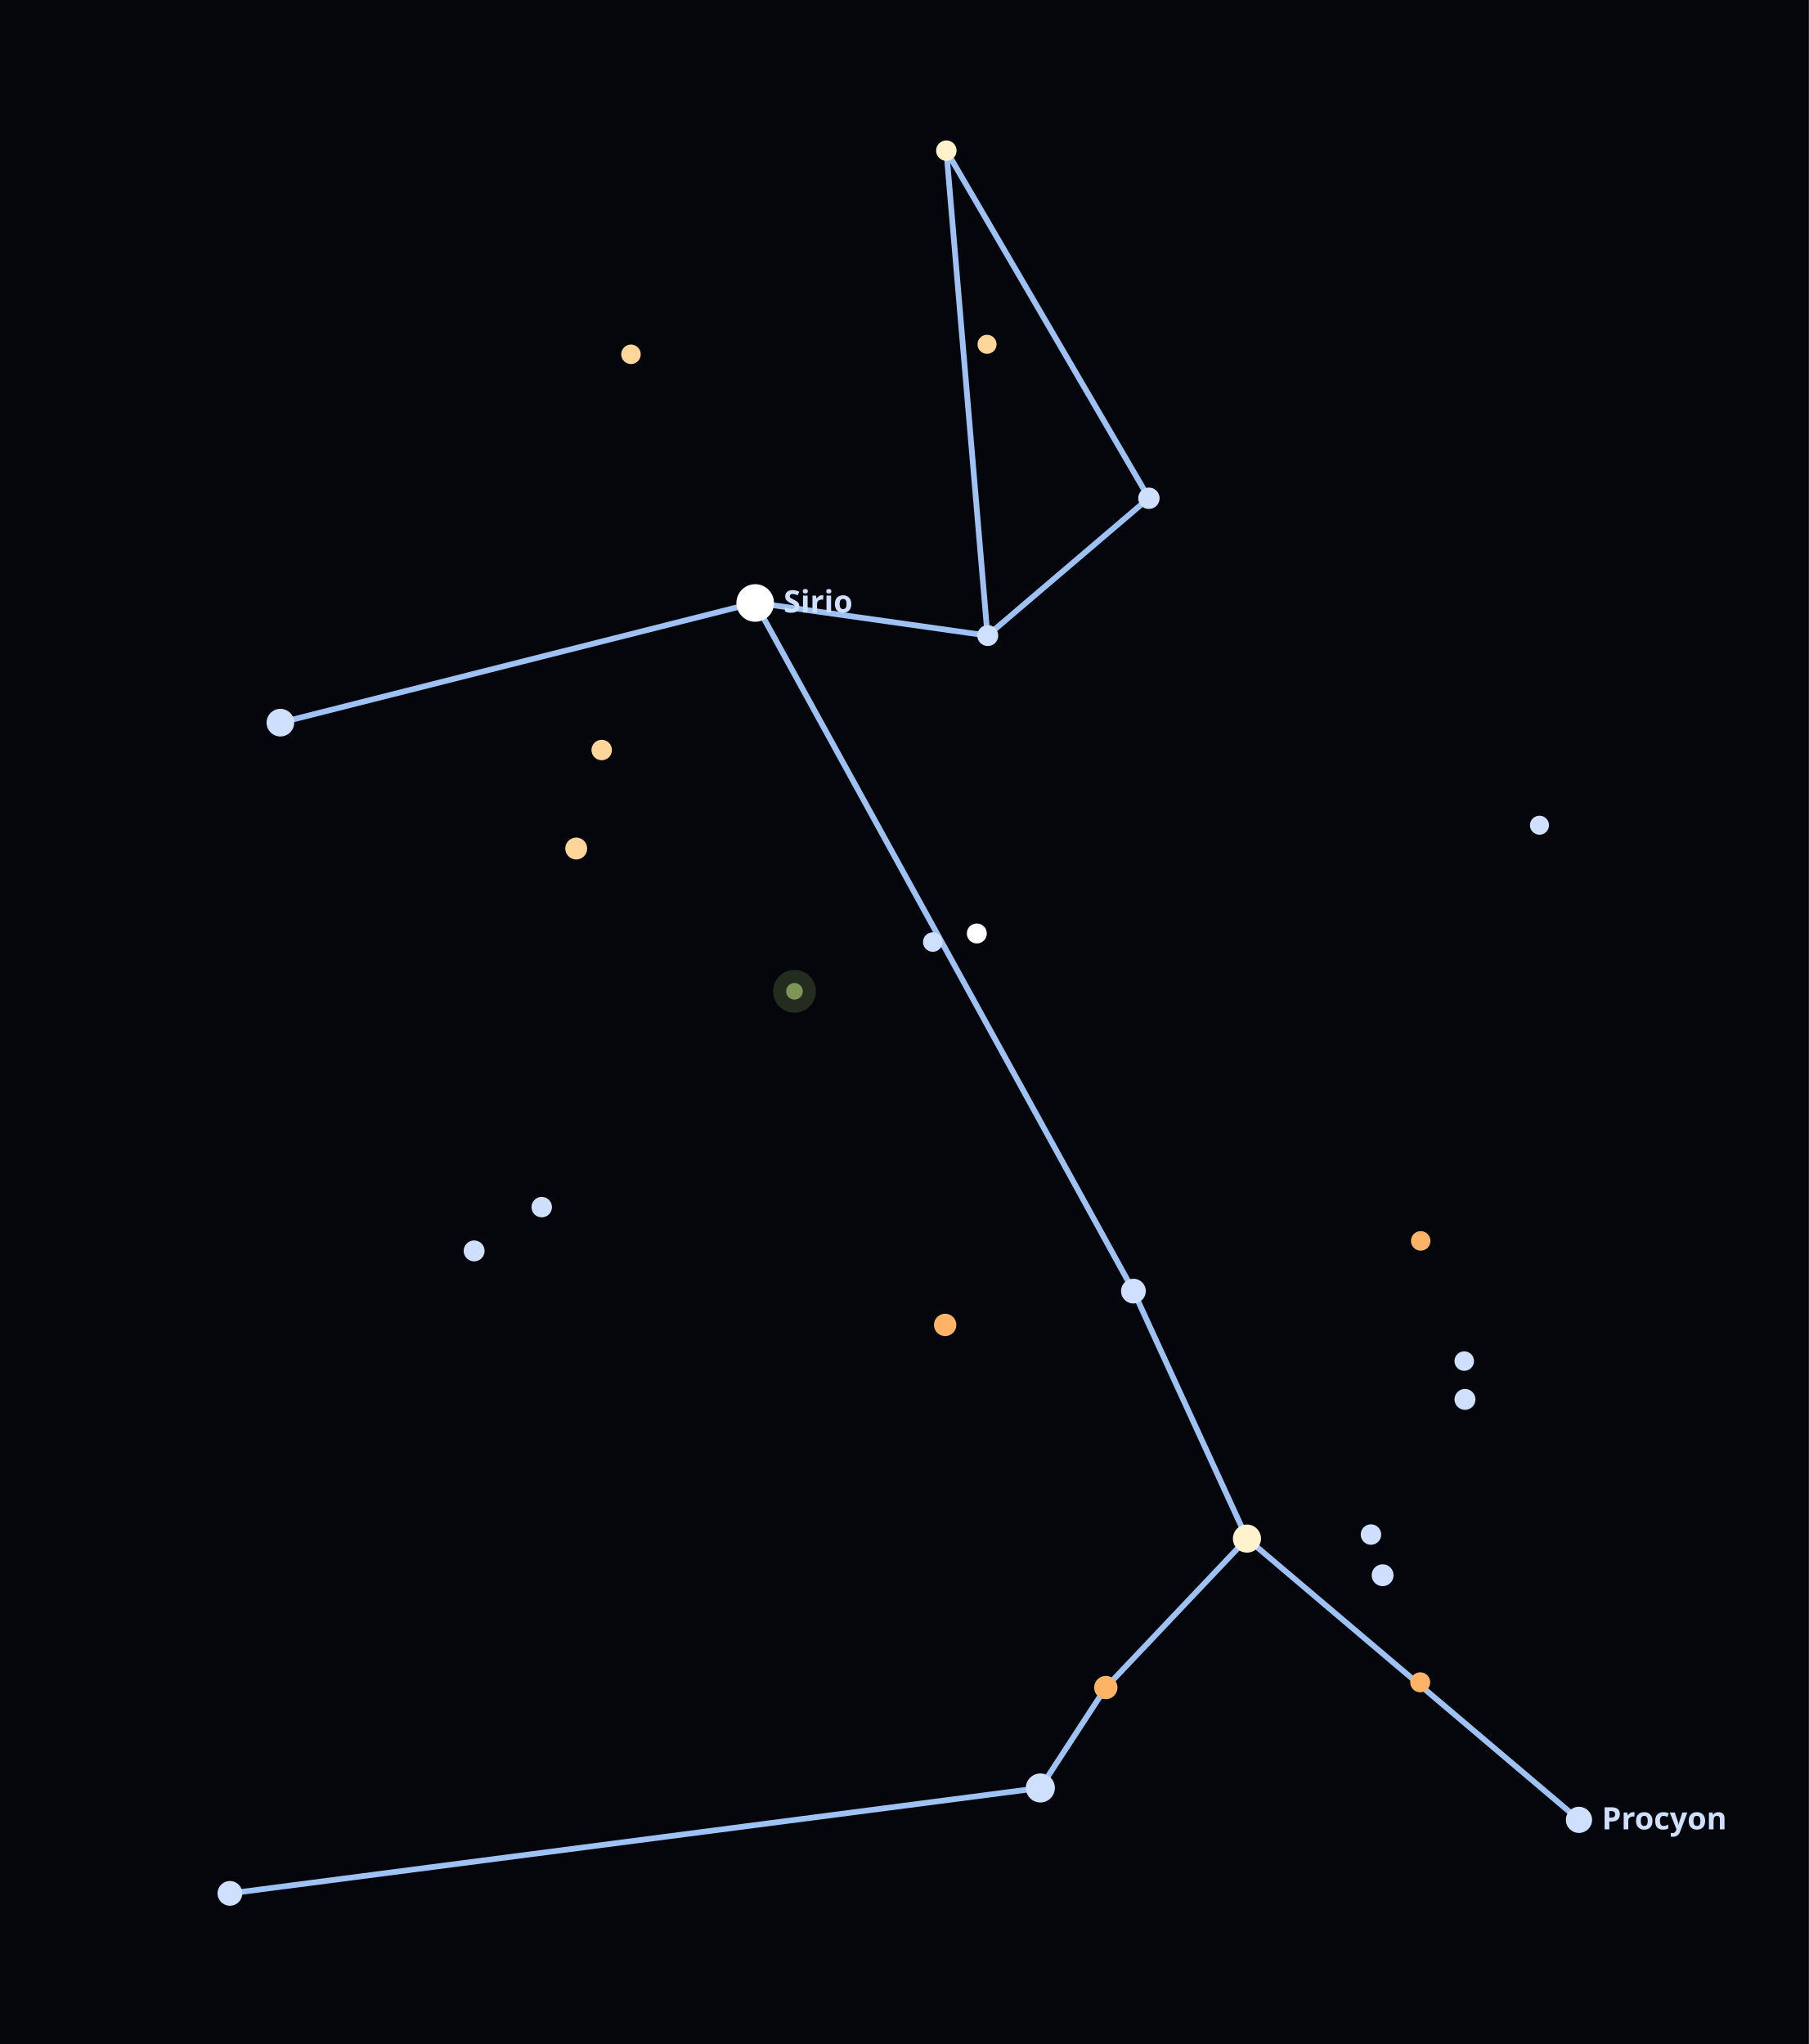
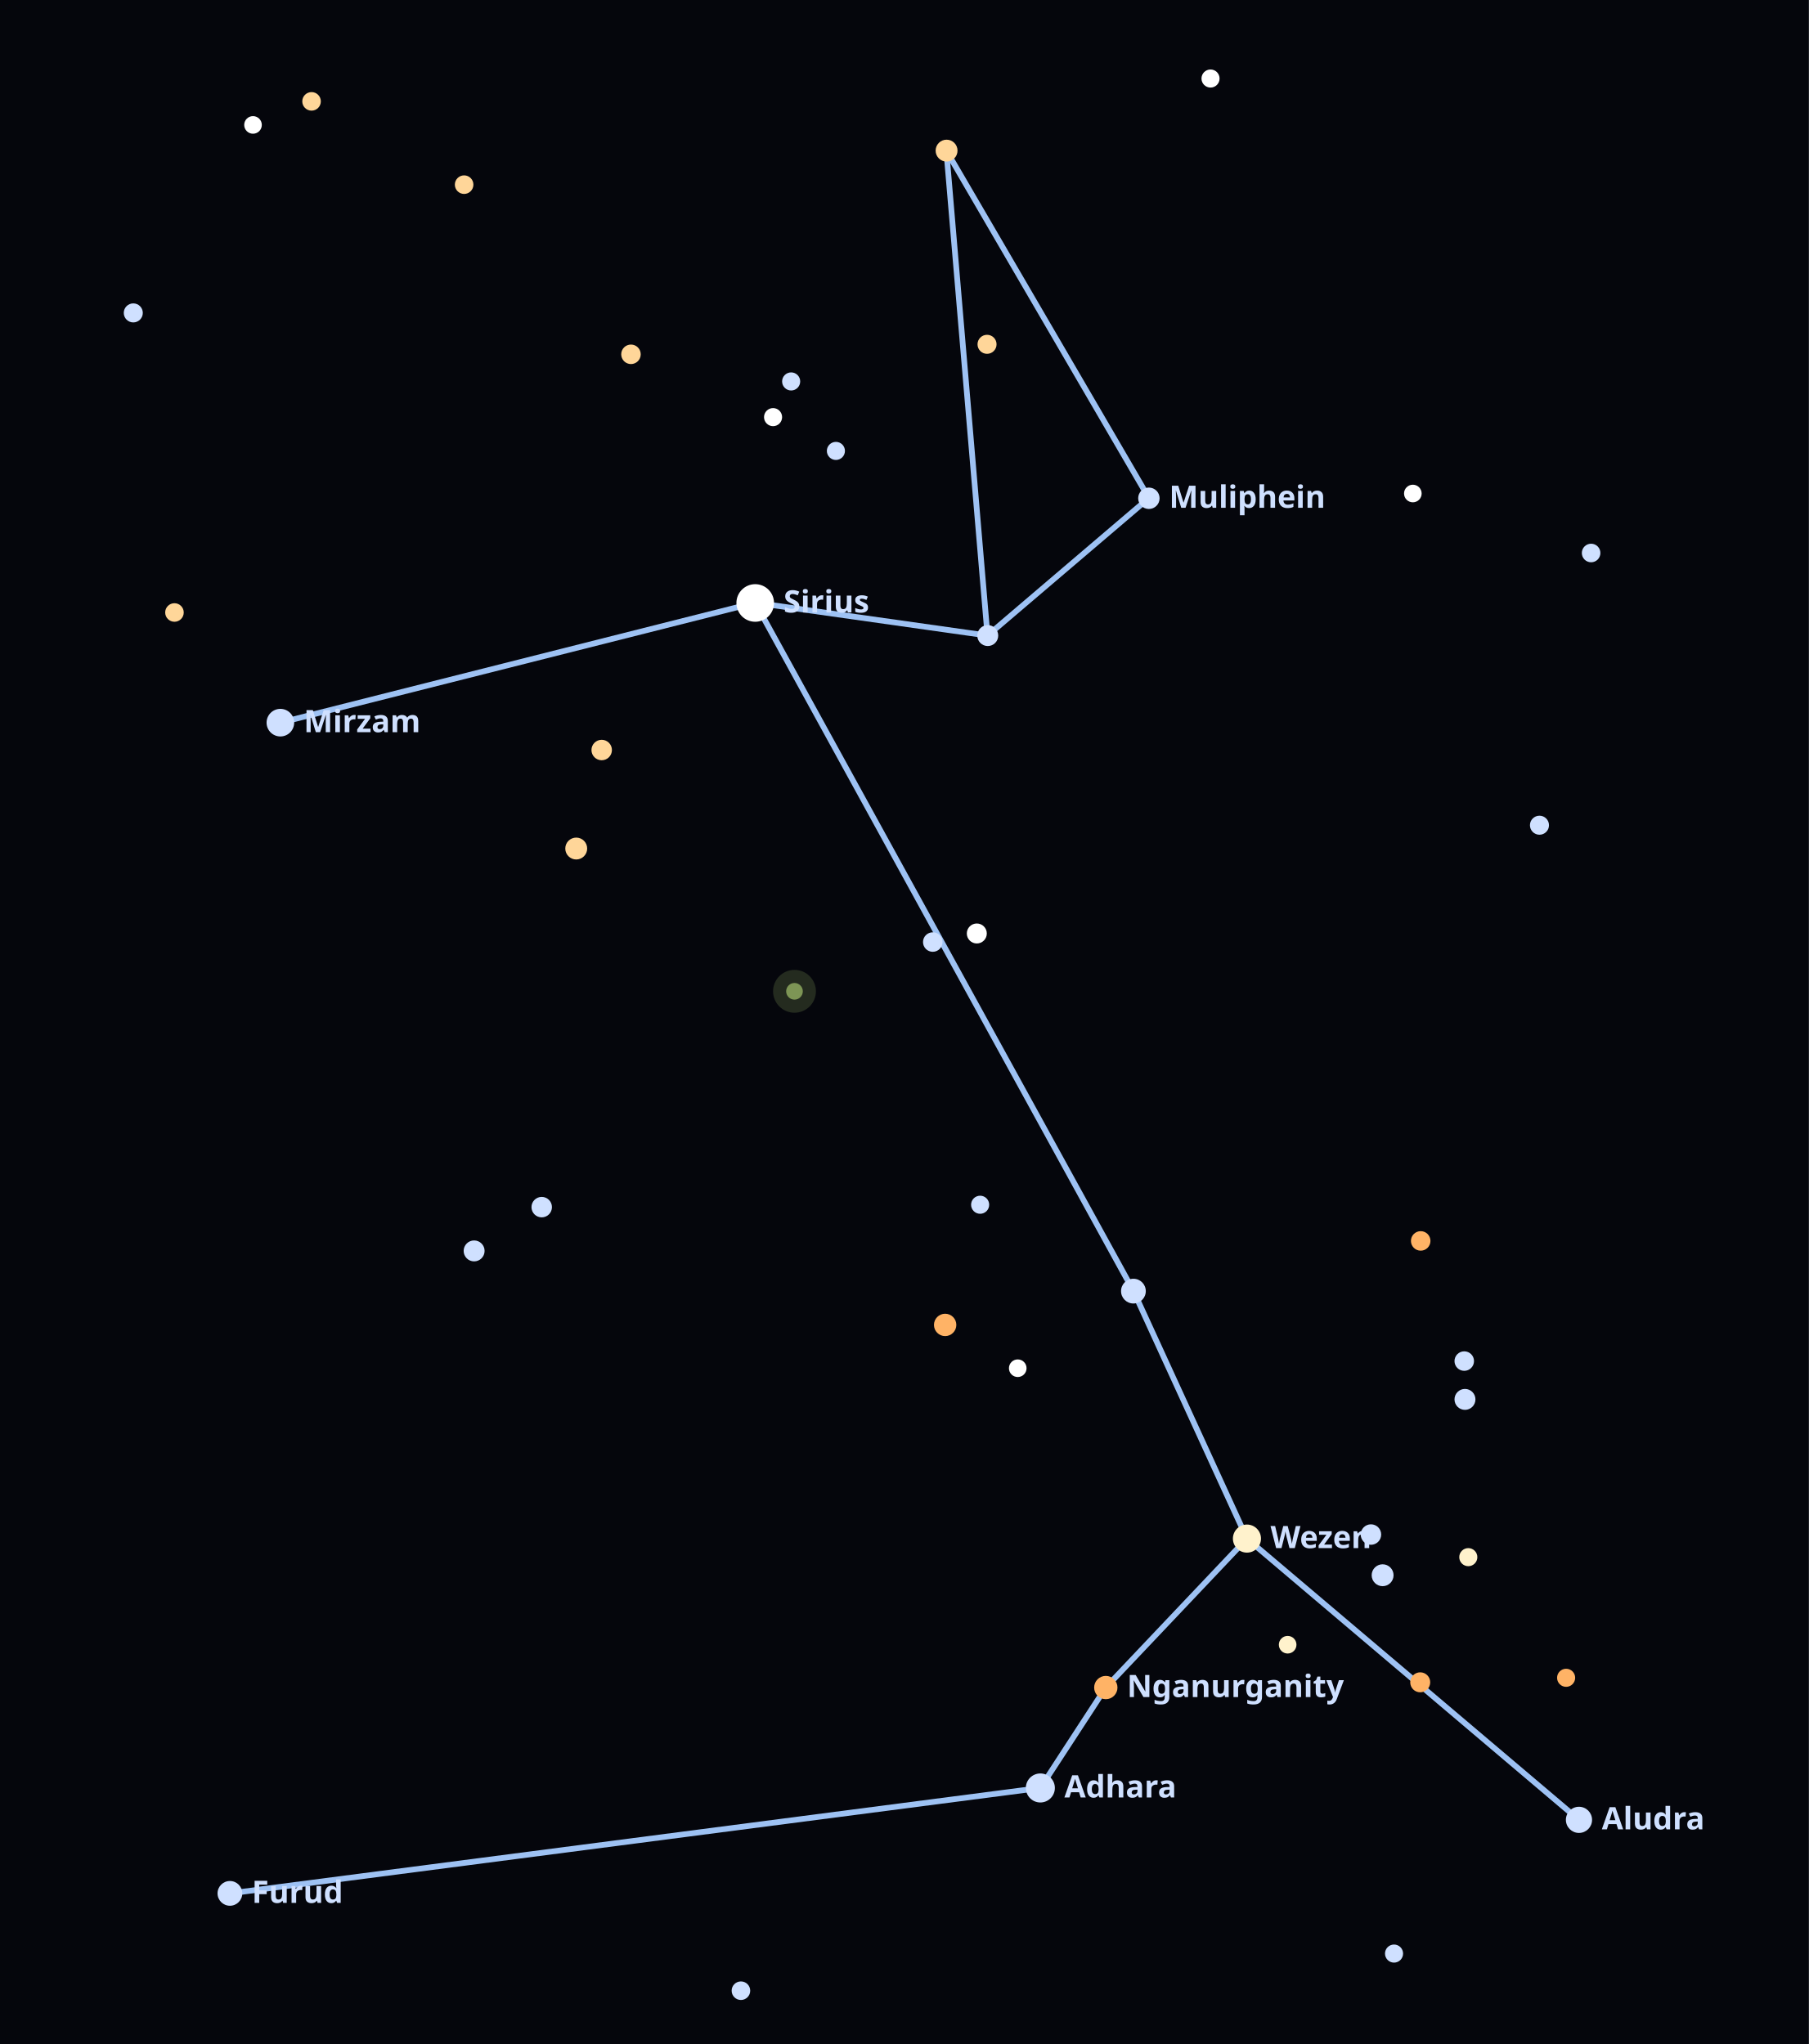
<svg xmlns="http://www.w3.org/2000/svg" viewBox="0 0 760 859" font-family="Audiowide, Segoe UI, sans-serif">
  <rect width="760" height="859" fill="#05060c" />
  <polyline class="fig-line" points="117.8,303.7 317.3,253.3 476.2,542.5 523.9,646.6 464.6,709.2 437.1,751.4 96.6,795.7" fill="none" stroke="#a6ccff" stroke-width="2.4" stroke-opacity="0.95" stroke-linejoin="round" data-seq="30324,32349,33977,34444,33856,33579,30122" />
  <polyline class="fig-line" points="663.4,764.8 523.9,646.6" fill="none" stroke="#a6ccff" stroke-width="2.4" stroke-opacity="0.95" stroke-linejoin="round" data-seq="35904,34444" />
-   <polyline class="fig-line" points="317.3,253.3 414.9,267.1 482.7,209.3 397.6,63.3 414.9,267.1" fill="none" stroke="#a6ccff" stroke-width="2.4" stroke-opacity="0.95" stroke-linejoin="round" data-seq="32349,33347,34045,-900001,33347" />
-   <circle class="star" cx="117.8" cy="303.7" r="5.8" fill="#cfe0ff" data-name="HIP 30324" data-meta="mag 1.98" data-vid="30324" />
-   <circle class="star" cx="317.3" cy="253.4" r="7.9" fill="#ffffff" data-name="Sirio" data-meta="mag -1.44" data-vid="32349" />
-   <text class="star-label" x="329.2" y="257.4" fill="#cfe0ff" font-size="13" font-weight="bold" data-vid="32349">Sirio</text>
+   <polyline class="fig-line" points="317.3,253.3 414.9,267.1 482.7,209.3 397.6,63.3 414.9,267.1" fill="none" stroke="#a6ccff" stroke-width="2.4" stroke-opacity="0.95" stroke-linejoin="round" data-seq="32349,33347,34045,33160,33347" />
+   <circle class="star" cx="117.8" cy="303.7" r="5.8" fill="#cfe0ff" data-name="Mirzam" data-meta="mag 1.98" data-vid="30324" />
+   <text class="star-label" x="127.6" y="307.7" fill="#cfe0ff" font-size="13" font-weight="bold" data-vid="30324">Mirzam</text>
+   <circle class="star" cx="317.3" cy="253.4" r="7.9" fill="#ffffff" data-name="Sirius" data-meta="mag -1.44" data-vid="32349" />
+   <text class="star-label" x="329.2" y="257.4" fill="#cfe0ff" font-size="13" font-weight="bold" data-vid="32349">Sirius</text>
  <circle class="star" cx="476.2" cy="542.6" r="5.2" fill="#cfe0ff" data-name="HIP 33977" data-meta="mag 3.02" data-vid="33977" />
-   <circle class="star" cx="523.9" cy="646.6" r="5.9" fill="#fff2cc" data-name="HIP 34444" data-meta="mag 1.83" data-vid="34444" />
-   <circle class="star" cx="464.6" cy="709.2" r="4.9" fill="#ffb366" data-name="HIP 33856" data-meta="mag 3.49" data-vid="33856" />
-   <circle class="star" cx="437.1" cy="751.4" r="6.1" fill="#cfe0ff" data-name="HIP 33579" data-meta="mag 1.5" data-vid="33579" />
-   <circle class="star" cx="96.6" cy="795.7" r="5.2" fill="#cfe0ff" data-name="HIP 30122" data-meta="mag 3.02" data-vid="30122" />
-   <circle class="star" cx="663.4" cy="764.8" r="5.5" fill="#cfe0ff" data-name="Procyon" data-meta="mag 2.45" data-vid="35904" />
-   <text class="star-label" x="673.0" y="768.8" fill="#cfe0ff" font-size="13" font-weight="bold" data-vid="35904">Procyon</text>
+   <circle class="star" cx="523.9" cy="646.6" r="5.9" fill="#fff2cc" data-name="Wezen" data-meta="mag 1.83" data-vid="34444" />
+   <text class="star-label" x="533.8" y="650.6" fill="#cfe0ff" font-size="13" font-weight="bold" data-vid="34444">Wezen</text>
+   <circle class="star" cx="464.6" cy="709.2" r="4.9" fill="#ffb366" data-name="Nganurganity" data-meta="mag 3.49" data-vid="33856" />
+   <text class="star-label" x="473.5" y="713.2" fill="#cfe0ff" font-size="13" font-weight="bold" data-vid="33856">Nganurganity</text>
+   <circle class="star" cx="437.1" cy="751.4" r="6.1" fill="#cfe0ff" data-name="Adhara" data-meta="mag 1.5" data-vid="33579" />
+   <text class="star-label" x="447.2" y="755.4" fill="#cfe0ff" font-size="13" font-weight="bold" data-vid="33579">Adhara</text>
+   <circle class="star" cx="96.6" cy="795.7" r="5.2" fill="#cfe0ff" data-name="Furud" data-meta="mag 3.02" data-vid="30122" />
+   <text class="star-label" x="105.8" y="799.7" fill="#cfe0ff" font-size="13" font-weight="bold" data-vid="30122">Furud</text>
+   <circle class="star" cx="663.4" cy="764.8" r="5.5" fill="#cfe0ff" data-name="Aludra" data-meta="mag 2.45" data-vid="35904" />
+   <text class="star-label" x="673.0" y="768.8" fill="#cfe0ff" font-size="13" font-weight="bold" data-vid="35904">Aludra</text>
  <circle class="star" cx="415.0" cy="267.1" r="4.4" fill="#cfe0ff" data-name="HIP 33347" data-meta="mag 4.36" data-vid="33347" />
-   <circle class="star" cx="482.7" cy="209.4" r="4.5" fill="#cfe0ff" data-name="HIP 34045" data-meta="mag 4.11" data-vid="34045" />
-   <circle class="star" cx="397.6" cy="63.3" r="4.3" fill="#fff2cc" data-name="HIP -900001" data-meta="mag 4.5" data-vid="-900001" />
+   <circle class="star" cx="482.7" cy="209.4" r="4.5" fill="#cfe0ff" data-name="Muliphein" data-meta="mag 4.11" data-vid="34045" />
+   <text class="star-label" x="491.2" y="213.4" fill="#cfe0ff" font-size="13" font-weight="bold" data-vid="34045">Muliphein</text>
+   <circle class="star" cx="397.7" cy="63.3" r="4.6" fill="#ffd699" data-name="HIP 33160" data-meta="mag 4.08" data-vid="33160" />
+   <circle class="star" cx="56.0" cy="131.5" r="4.0" fill="#cfe0ff" data-name="HIP 29735" data-meta="mag 5.0" data-vid="29735" />
+   <circle class="star" cx="73.3" cy="257.4" r="3.9" fill="#ffd699" data-name="HIP 29895" data-meta="mag 5.15" data-vid="29895" />
+   <circle class="star" cx="106.3" cy="52.5" r="3.7" fill="#ffffff" data-name="HIP 30214" data-meta="mag 5.48" data-vid="30214" />
+   <circle class="star" cx="130.9" cy="42.6" r="3.9" fill="#ffd699" data-name="HIP 30457" data-meta="mag 5.21" data-vid="30457" />
+   <circle class="star" cx="166.4" cy="898.0" r="4.3" fill="#cfe0ff" data-name="HIP 30788" data-meta="mag 4.47" data-vid="30788" />
+   <circle class="star" cx="195.0" cy="77.6" r="3.9" fill="#ffd699" data-name="HIP 31084" data-meta="mag 5.16" data-vid="31084" />
+   <circle class="star" cx="199.2" cy="525.7" r="4.4" fill="#cfe0ff" data-name="HIP 31125" data-meta="mag 4.34" data-vid="31125" />
+   <circle class="star" cx="227.6" cy="507.3" r="4.3" fill="#cfe0ff" data-name="HIP 31416" data-meta="mag 4.54" data-vid="31416" />
+   <circle class="star" cx="242.1" cy="356.6" r="4.6" fill="#ffd699" data-name="HIP 31592" data-meta="mag 3.95" data-vid="31592" />
+   <circle class="star" cx="251.9" cy="888.2" r="3.9" fill="#ffd699" data-name="HIP 31688" data-meta="mag 5.25" data-vid="31688" />
+   <circle class="star" cx="252.8" cy="315.2" r="4.3" fill="#ffd699" data-name="HIP 31700" data-meta="mag 4.42" data-vid="31700" />
+   <circle class="star" cx="265.1" cy="148.9" r="4.1" fill="#ffd699" data-name="HIP 31827" data-meta="mag 4.82" data-vid="31827" />
+   <circle class="star" cx="311.3" cy="836.6" r="3.9" fill="#cfe0ff" data-name="HIP 32292" data-meta="mag 5.23" data-vid="32292" />
+   <circle class="star" cx="324.8" cy="175.3" r="3.8" fill="#ffffff" data-name="HIP 32411" data-meta="mag 5.3" data-vid="32411" />
+   <circle class="star" cx="332.4" cy="160.3" r="3.8" fill="#cfe0ff" data-name="HIP 32492" data-meta="mag 5.28" data-vid="32492" />
+   <circle class="star" cx="351.2" cy="189.5" r="3.8" fill="#cfe0ff" data-name="HIP 32677" data-meta="mag 5.39" data-vid="32677" />
+   <circle class="star" cx="359.0" cy="895.1" r="4.9" fill="#cfe0ff" data-name="HIP 32759" data-meta="mag 3.5" data-vid="32759" />
+   <circle class="star" cx="391.9" cy="395.9" r="4.1" fill="#cfe0ff" data-name="HIP 33092" data-meta="mag 4.82" data-vid="33092" />
  <circle class="star" cx="397.1" cy="556.8" r="4.7" fill="#ffb366" data-name="HIP 33152" data-meta="mag 3.89" data-vid="33152" />
-   <circle class="star" cx="242.1" cy="356.6" r="4.6" fill="#ffd699" data-name="HIP 31592" data-meta="mag 3.95" data-vid="31592" />
+   <circle class="star" cx="410.4" cy="392.3" r="4.2" fill="#ffffff" data-name="HIP 33302" data-meta="mag 4.66" data-vid="33302" />
+   <circle class="star" cx="411.8" cy="506.3" r="3.8" fill="#cfe0ff" data-name="HIP 33316" data-meta="mag 5.29" data-vid="33316" />
+   <circle class="star" cx="414.7" cy="144.7" r="4.0" fill="#ffd699" data-name="HIP 33345" data-meta="mag 5.0" data-vid="33345" />
+   <circle class="star" cx="427.6" cy="575.0" r="3.7" fill="#ffffff" data-name="HIP 33478" data-meta="mag 5.45" data-vid="33478" />
+   <circle class="star" cx="508.6" cy="33.0" r="3.8" fill="#ffffff" data-name="HIP 34301" data-meta="mag 5.41" data-vid="34301" />
+   <circle class="star" cx="541.0" cy="691.2" r="3.7" fill="#fff2cc" data-name="HIP 34624" data-meta="mag 5.46" data-vid="34624" />
+   <circle class="star" cx="576.0" cy="644.9" r="4.3" fill="#cfe0ff" data-name="HIP 34981" data-meta="mag 4.42" data-vid="34981" />
  <circle class="star" cx="580.9" cy="662.0" r="4.6" fill="#cfe0ff" data-name="HIP 35037" data-meta="mag 4.01" data-vid="35037" />
-   <circle class="star" cx="199.2" cy="525.7" r="4.4" fill="#cfe0ff" data-name="HIP 31125" data-meta="mag 4.34" data-vid="31125" />
-   <circle class="star" cx="615.5" cy="588.1" r="4.4" fill="#cfe0ff" data-name="HIP 35415" data-meta="mag 4.37" data-vid="35415" />
-   <circle class="star" cx="252.8" cy="315.2" r="4.3" fill="#ffd699" data-name="HIP 31700" data-meta="mag 4.42" data-vid="31700" />
-   <circle class="star" cx="576.0" cy="644.9" r="4.3" fill="#cfe0ff" data-name="HIP 34981" data-meta="mag 4.42" data-vid="34981" />
-   <circle class="star" cx="227.6" cy="507.3" r="4.3" fill="#cfe0ff" data-name="HIP 31416" data-meta="mag 4.54" data-vid="31416" />
-   <circle class="star" cx="410.4" cy="392.3" r="4.2" fill="#ffffff" data-name="HIP 33302" data-meta="mag 4.66" data-vid="33302" />
+   <circle class="star" cx="585.7" cy="821.0" r="3.8" fill="#cfe0ff" data-name="HIP 35083" data-meta="mag 5.36" data-vid="35083" />
+   <circle class="star" cx="593.6" cy="207.4" r="3.7" fill="#ffffff" data-name="HIP 35180" data-meta="mag 5.46" data-vid="35180" />
  <circle class="star" cx="596.7" cy="707.0" r="4.2" fill="#ffb366" data-name="HIP 35205" data-meta="mag 4.66" data-vid="35205" />
-   <circle class="star" cx="265.1" cy="148.9" r="4.1" fill="#ffd699" data-name="HIP 31827" data-meta="mag 4.82" data-vid="31827" />
-   <circle class="star" cx="391.9" cy="395.9" r="4.1" fill="#cfe0ff" data-name="HIP 33092" data-meta="mag 4.82" data-vid="33092" />
  <circle class="star" cx="596.9" cy="521.5" r="4.1" fill="#ffb366" data-name="HIP 35210" data-meta="mag 4.83" data-vid="35210" />
  <circle class="star" cx="615.2" cy="572.0" r="4.1" fill="#cfe0ff" data-name="HIP 35412" data-meta="mag 4.88" data-vid="35412" />
+   <circle class="star" cx="615.5" cy="588.1" r="4.4" fill="#cfe0ff" data-name="HIP 35415" data-meta="mag 4.37" data-vid="35415" />
+   <circle class="star" cx="616.9" cy="654.4" r="3.8" fill="#fff2cc" data-name="HIP 35427" data-meta="mag 5.29" data-vid="35427" />
  <circle class="star" cx="646.8" cy="346.8" r="4.0" fill="#cfe0ff" data-name="HIP 35727" data-meta="mag 4.94" data-vid="35727" />
-   <circle class="star" cx="414.7" cy="144.7" r="4.0" fill="#ffd699" data-name="HIP 33345" data-meta="mag 5.0" data-vid="33345" />
+   <circle class="star" cx="653.8" cy="871.3" r="3.8" fill="#cfe0ff" data-name="HIP 35795" data-meta="mag 5.4" data-vid="35795" />
+   <circle class="star" cx="658.0" cy="705.1" r="3.8" fill="#ffb366" data-name="HIP 35848" data-meta="mag 5.37" data-vid="35848" />
+   <circle class="star" cx="658.4" cy="882.6" r="3.8" fill="#cfe0ff" data-name="HIP 35855" data-meta="mag 5.41" data-vid="35855" />
+   <circle class="star" cx="668.5" cy="232.4" r="3.9" fill="#cfe0ff" data-name="HIP 35951" data-meta="mag 5.18" data-vid="35951" />
+   <circle class="star" cx="669.1" cy="866.6" r="3.8" fill="#ffd699" data-name="HIP 35957" data-meta="mag 5.35" data-vid="35957" />
  <circle class="star" cx="333.8" cy="416.6" r="9" fill="#d6ff8c" fill-opacity="0.15" data-name="M41" data-meta="oc" />
  <circle cx="333.8" cy="416.6" r="3.5" fill="#d6ff8c" fill-opacity="0.5" />
</svg>
